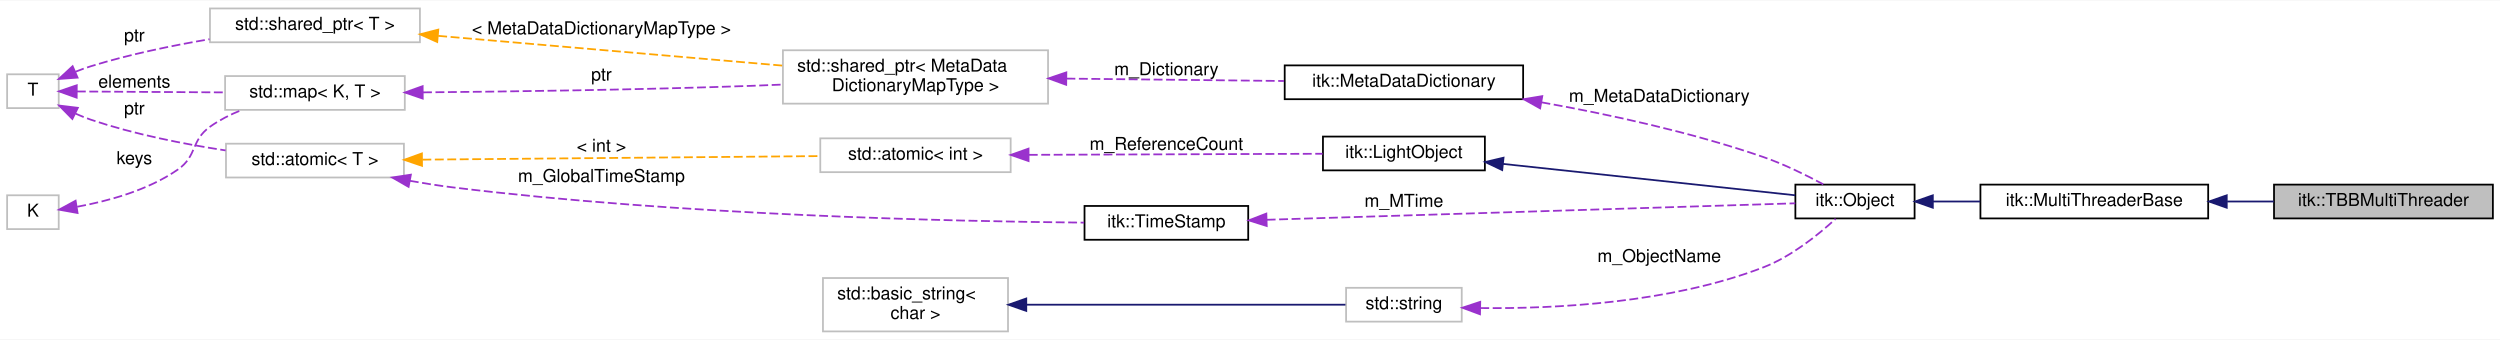
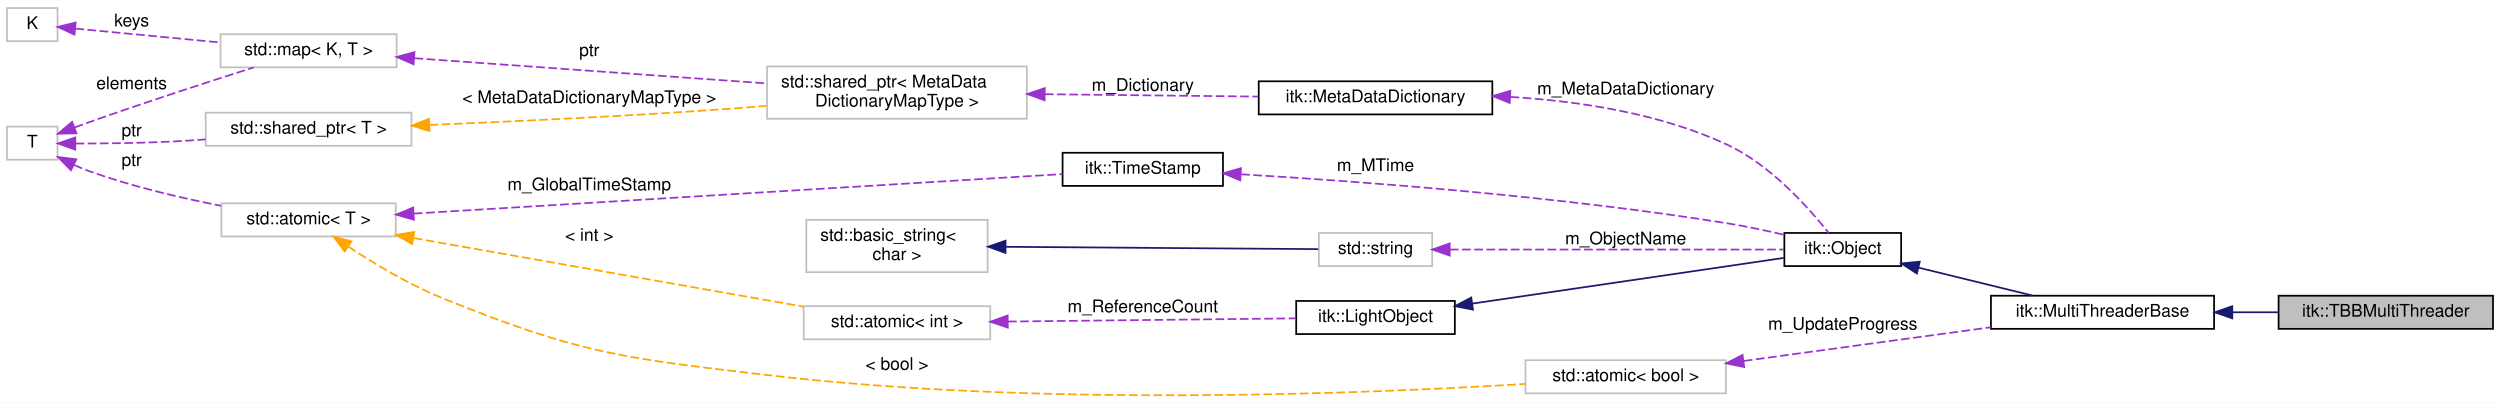
- <svg xmlns="http://www.w3.org/2000/svg" xmlns:xlink="http://www.w3.org/1999/xlink" width="1405pt" height="191pt" viewBox="0.00 0.00 1405.00 190.50">
-   <g id="graph0" class="graph" transform="scale(1 1) rotate(0) translate(4 186.5)">
-     <polygon fill="white" stroke="transparent" points="-4,4 -4,-186.5 1401,-186.5 1401,4 -4,4" />
+ <svg xmlns="http://www.w3.org/2000/svg" xmlns:xlink="http://www.w3.org/1999/xlink" width="1434pt" height="231pt" viewBox="0.00 0.00 1434.00 230.75">
+   <g id="graph0" class="graph" transform="scale(1 1) rotate(0) translate(4 226.75)">
+     <polygon fill="white" stroke="transparent" points="-4,4 -4,-226.75 1430,-226.75 1430,4 -4,4" />
    <g id="node1" class="node">
      <g id="a_node1">
        <a xlink:title="A class for performing multithreaded execution with a thread pool back end, uses the Intel Threading ...">
-           <polygon fill="#bfbfbf" stroke="black" points="1274,-64 1274,-83 1397,-83 1397,-64 1274,-64" />
-           <text text-anchor="middle" x="1335.5" y="-71" font-family="Helvetica,sans-Serif" font-size="10.00">itk::TBBMultiThreader</text>
+           <polygon fill="#bfbfbf" stroke="black" points="1303,-38.25 1303,-57.25 1426,-57.25 1426,-38.25 1303,-38.25" />
+           <text text-anchor="middle" x="1364.5" y="-45.25" font-family="Helvetica,sans-Serif" font-size="10.00">itk::TBBMultiThreader</text>
        </a>
      </g>
    </g>
    <g id="node2" class="node">
      <g id="a_node2">
        <a xlink:href="classitk_1_1MultiThreaderBase.html" target="_top" xlink:title="A class for performing multithreaded execution.">
-           <polygon fill="white" stroke="black" points="1109,-64 1109,-83 1237,-83 1237,-64 1109,-64" />
-           <text text-anchor="middle" x="1173" y="-71" font-family="Helvetica,sans-Serif" font-size="10.00">itk::MultiThreaderBase</text>
+           <polygon fill="white" stroke="black" points="1138,-38.25 1138,-57.25 1266,-57.25 1266,-38.25 1138,-38.25" />
+           <text text-anchor="middle" x="1202" y="-45.25" font-family="Helvetica,sans-Serif" font-size="10.00">itk::MultiThreaderBase</text>
        </a>
      </g>
    </g>
    <g id="edge1" class="edge">
-       <path fill="none" stroke="midnightblue" d="M1247.66,-73.5C1256.44,-73.5 1265.32,-73.5 1273.88,-73.5" />
-       <polygon fill="midnightblue" stroke="midnightblue" points="1247.43,-70 1237.43,-73.5 1247.43,-77 1247.43,-70" />
+       <path fill="none" stroke="midnightblue" d="M1276.66,-47.75C1285.44,-47.75 1294.32,-47.75 1302.88,-47.75" />
+       <polygon fill="midnightblue" stroke="midnightblue" points="1276.43,-44.25 1266.43,-47.75 1276.43,-51.25 1276.43,-44.25" />
    </g>
    <g id="node3" class="node">
      <g id="a_node3">
        <a xlink:href="classitk_1_1Object.html" target="_top" xlink:title="Base class for most ITK classes.">
-           <polygon fill="white" stroke="black" points="1005,-64 1005,-83 1072,-83 1072,-64 1005,-64" />
-           <text text-anchor="middle" x="1038.5" y="-71" font-family="Helvetica,sans-Serif" font-size="10.00">itk::Object</text>
+           <polygon fill="white" stroke="black" points="1019.5,-74.25 1019.5,-93.25 1086.5,-93.25 1086.5,-74.25 1019.5,-74.25" />
+           <text text-anchor="middle" x="1053" y="-81.25" font-family="Helvetica,sans-Serif" font-size="10.00">itk::Object</text>
        </a>
      </g>
    </g>
    <g id="edge2" class="edge">
-       <path fill="none" stroke="midnightblue" d="M1082.27,-73.5C1090.76,-73.5 1099.84,-73.5 1108.85,-73.5" />
-       <polygon fill="midnightblue" stroke="midnightblue" points="1082.25,-70 1072.25,-73.5 1082.25,-77 1082.25,-70" />
+       <path fill="none" stroke="midnightblue" d="M1096.41,-73.36C1117.07,-68.3 1141.75,-62.26 1161.94,-57.31" />
+       <polygon fill="midnightblue" stroke="midnightblue" points="1095.5,-69.98 1086.62,-75.76 1097.17,-76.78 1095.5,-69.98" />
    </g>
    <g id="node4" class="node">
      <g id="a_node4">
        <a xlink:href="classitk_1_1LightObject.html" target="_top" xlink:title="Light weight base class for most itk classes.">
-           <polygon fill="white" stroke="black" points="739.5,-91 739.5,-110 830.5,-110 830.5,-91 739.5,-91" />
-           <text text-anchor="middle" x="785" y="-98" font-family="Helvetica,sans-Serif" font-size="10.00">itk::LightObject</text>
+           <polygon fill="white" stroke="black" points="739.5,-35.25 739.5,-54.25 830.5,-54.25 830.5,-35.25 739.5,-35.25" />
+           <text text-anchor="middle" x="785" y="-42.25" font-family="Helvetica,sans-Serif" font-size="10.00">itk::LightObject</text>
        </a>
      </g>
    </g>
    <g id="edge3" class="edge">
-       <path fill="none" stroke="midnightblue" d="M840.69,-94.63C890.77,-89.25 963.25,-81.47 1004.84,-77.01" />
-       <polygon fill="midnightblue" stroke="midnightblue" points="840.24,-91.16 830.67,-95.7 840.99,-98.12 840.24,-91.16" />
+       <path fill="none" stroke="midnightblue" d="M840.56,-52.75C894.26,-60.62 974.51,-72.39 1019.11,-78.93" />
+       <polygon fill="midnightblue" stroke="midnightblue" points="840.92,-49.26 830.52,-51.28 839.91,-56.19 840.92,-49.26" />
    </g>
    <g id="node5" class="node">
      <g id="a_node5">
        <a xlink:title=" ">
-           <polygon fill="white" stroke="#bfbfbf" points="457,-90 457,-109 564,-109 564,-90 457,-90" />
-           <text text-anchor="middle" x="510.5" y="-97" font-family="Helvetica,sans-Serif" font-size="10.00">std::atomic&lt; int &gt;</text>
+           <polygon fill="white" stroke="#bfbfbf" points="457,-32.25 457,-51.25 564,-51.25 564,-32.25 457,-32.25" />
+           <text text-anchor="middle" x="510.5" y="-39.25" font-family="Helvetica,sans-Serif" font-size="10.00">std::atomic&lt; int &gt;</text>
        </a>
      </g>
    </g>
    <g id="edge4" class="edge">
-       <path fill="none" stroke="#9a32cd" stroke-dasharray="5,2" d="M574.18,-99.73C624.64,-99.92 694.33,-100.17 739.29,-100.34" />
-       <polygon fill="#9a32cd" stroke="#9a32cd" points="574.05,-96.23 564.04,-99.69 574.03,-103.23 574.05,-96.23" />
-       <text text-anchor="middle" x="651.5" y="-102.5" font-family="Helvetica,sans-Serif" font-size="10.00"> m_ReferenceCount</text>
+       <path fill="none" stroke="#9a32cd" stroke-dasharray="5,2" d="M574.18,-42.44C624.64,-42.99 694.33,-43.76 739.29,-44.26" />
+       <polygon fill="#9a32cd" stroke="#9a32cd" points="574.08,-38.94 564.04,-42.33 574,-45.94 574.08,-38.94" />
+       <text text-anchor="middle" x="651.5" y="-47.75" font-family="Helvetica,sans-Serif" font-size="10.00"> m_ReferenceCount</text>
    </g>
    <g id="node6" class="node">
      <g id="a_node6">
        <a xlink:title="STL class.">
-           <polygon fill="white" stroke="#bfbfbf" points="123,-87 123,-106 223,-106 223,-87 123,-87" />
-           <text text-anchor="middle" x="173" y="-94" font-family="Helvetica,sans-Serif" font-size="10.00">std::atomic&lt; T &gt;</text>
+           <polygon fill="white" stroke="#bfbfbf" points="123,-91.25 123,-110.25 223,-110.25 223,-91.25 123,-91.25" />
+           <text text-anchor="middle" x="173" y="-98.25" font-family="Helvetica,sans-Serif" font-size="10.00">std::atomic&lt; T &gt;</text>
        </a>
      </g>
    </g>
    <g id="edge5" class="edge">
-       <path fill="none" stroke="orange" stroke-dasharray="5,2" d="M233.38,-97.03C296.77,-97.6 396.25,-98.49 456.9,-99.03" />
-       <polygon fill="orange" stroke="orange" points="233.17,-93.53 223.14,-96.94 233.11,-100.53 233.17,-93.53" />
-       <text text-anchor="middle" x="334" y="-101.5" font-family="Helvetica,sans-Serif" font-size="10.00"> &lt; int &gt;</text>
+       <path fill="none" stroke="orange" stroke-dasharray="5,2" d="M233.38,-90.31C296.77,-79.16 396.25,-61.66 456.9,-51" />
+       <polygon fill="orange" stroke="orange" points="232.39,-86.93 223.14,-92.11 233.6,-93.82 232.39,-86.93" />
+       <text text-anchor="middle" x="334" y="-88.75" font-family="Helvetica,sans-Serif" font-size="10.00"> &lt; int &gt;</text>
    </g>
    <g id="node15" class="node">
      <g id="a_node15">
        <a xlink:href="classitk_1_1TimeStamp.html" target="_top" xlink:title="Generate a unique, increasing time value.">
-           <polygon fill="white" stroke="black" points="605.5,-52 605.5,-71 697.5,-71 697.5,-52 605.5,-52" />
-           <text text-anchor="middle" x="651.5" y="-59" font-family="Helvetica,sans-Serif" font-size="10.00">itk::TimeStamp</text>
+           <polygon fill="white" stroke="black" points="605.5,-120.25 605.5,-139.25 697.5,-139.25 697.5,-120.25 605.5,-120.25" />
+           <text text-anchor="middle" x="651.5" y="-127.25" font-family="Helvetica,sans-Serif" font-size="10.00">itk::TimeStamp</text>
        </a>
      </g>
    </g>
    <g id="edge17" class="edge">
-       <path fill="none" stroke="#9a32cd" stroke-dasharray="5,2" d="M226.31,-85.14C234.22,-83.73 242.3,-82.45 250,-81.5 378.18,-65.74 530.88,-62.32 605.27,-61.63" />
-       <polygon fill="#9a32cd" stroke="#9a32cd" points="225.62,-81.71 216.43,-87 226.91,-88.59 225.62,-81.71" />
-       <text text-anchor="middle" x="334" y="-84.5" font-family="Helvetica,sans-Serif" font-size="10.00"> m_GlobalTimeStamp</text>
+       <path fill="none" stroke="#9a32cd" stroke-dasharray="5,2" d="M233.38,-104.36C329.96,-110.24 518.98,-121.74 605.42,-127.01" />
+       <polygon fill="#9a32cd" stroke="#9a32cd" points="233.39,-100.86 223.2,-103.74 232.97,-107.84 233.39,-100.86" />
+       <text text-anchor="middle" x="334" y="-117.75" font-family="Helvetica,sans-Serif" font-size="10.00"> m_GlobalTimeStamp</text>
+     </g>
+     <g id="node16" class="node">
+       <g id="a_node16">
+         <a xlink:title=" ">
+           <polygon fill="white" stroke="#bfbfbf" points="871,-1.25 871,-20.25 986,-20.25 986,-1.25 871,-1.25" />
+           <text text-anchor="middle" x="928.5" y="-8.25" font-family="Helvetica,sans-Serif" font-size="10.00">std::atomic&lt; bool &gt;</text>
+         </a>
+       </g>
+     </g>
+     <g id="edge19" class="edge">
+       <path fill="none" stroke="orange" stroke-dasharray="5,2" d="M195.75,-85.46C210.48,-75.73 230.69,-63.54 250,-55.75 328.78,-23.97 351.63,-21.68 436,-11.75 592.57,6.68 779.14,-0.97 870.86,-6.66" />
+       <polygon fill="orange" stroke="orange" points="193.68,-82.64 187.36,-91.14 197.6,-88.44 193.68,-82.64" />
+       <text text-anchor="middle" x="510.5" y="-14.75" font-family="Helvetica,sans-Serif" font-size="10.00"> &lt; bool &gt;</text>
    </g>
    <g id="node7" class="node">
      <g id="a_node7">
        <a xlink:title=" ">
-           <polygon fill="white" stroke="#bfbfbf" points="0,-126 0,-145 29,-145 29,-126 0,-126" />
-           <text text-anchor="middle" x="14.5" y="-133" font-family="Helvetica,sans-Serif" font-size="10.00">T</text>
+           <polygon fill="white" stroke="#bfbfbf" points="0,-135.25 0,-154.25 29,-154.25 29,-135.25 0,-135.25" />
+           <text text-anchor="middle" x="14.5" y="-142.25" font-family="Helvetica,sans-Serif" font-size="10.00">T</text>
        </a>
      </g>
    </g>
    <g id="edge6" class="edge">
-       <path fill="none" stroke="#9a32cd" stroke-dasharray="5,2" d="M38.44,-122.9C41.27,-121.63 44.17,-120.46 47,-119.5 71.35,-111.27 99.43,-105.77 122.79,-102.21" />
-       <polygon fill="#9a32cd" stroke="#9a32cd" points="36.66,-119.88 29.24,-127.44 39.75,-126.16 36.66,-119.88" />
-       <text text-anchor="middle" x="71.5" y="-122.5" font-family="Helvetica,sans-Serif" font-size="10.00"> ptr</text>
+       <path fill="none" stroke="#9a32cd" stroke-dasharray="5,2" d="M38.48,-132.26C41.3,-130.97 44.19,-129.76 47,-128.75 71.38,-119.98 99.46,-113.4 122.82,-108.82" />
+       <polygon fill="#9a32cd" stroke="#9a32cd" points="36.69,-129.24 29.28,-136.81 39.79,-135.51 36.69,-129.24" />
+       <text text-anchor="middle" x="71.5" y="-131.75" font-family="Helvetica,sans-Serif" font-size="10.00"> ptr</text>
    </g>
    <g id="node12" class="node">
      <g id="a_node12">
        <a xlink:title="STL class.">
-           <polygon fill="white" stroke="#bfbfbf" points="122.5,-125 122.5,-144 223.5,-144 223.5,-125 122.5,-125" />
-           <text text-anchor="middle" x="173" y="-132" font-family="Helvetica,sans-Serif" font-size="10.00">std::map&lt; K, T &gt;</text>
+           <polygon fill="white" stroke="#bfbfbf" points="122.5,-188.25 122.5,-207.25 223.5,-207.25 223.5,-188.25 122.5,-188.25" />
+           <text text-anchor="middle" x="173" y="-195.25" font-family="Helvetica,sans-Serif" font-size="10.00">std::map&lt; K, T &gt;</text>
        </a>
      </g>
    </g>
    <g id="edge13" class="edge">
-       <path fill="none" stroke="#9a32cd" stroke-dasharray="5,2" d="M39.19,-135.35C61.16,-135.21 94.54,-134.99 122.35,-134.82" />
-       <polygon fill="#9a32cd" stroke="#9a32cd" points="39.09,-131.85 29.11,-135.41 39.14,-138.85 39.09,-131.85" />
-       <text text-anchor="middle" x="71.5" y="-137.5" font-family="Helvetica,sans-Serif" font-size="10.00"> elements</text>
+       <path fill="none" stroke="#9a32cd" stroke-dasharray="5,2" d="M38.84,-153.78C41.59,-154.8 44.35,-155.81 47,-156.75 79.08,-168.11 116.16,-180.14 141.55,-188.2" />
+       <polygon fill="#9a32cd" stroke="#9a32cd" points="39.84,-150.42 29.25,-150.15 37.36,-156.96 39.84,-150.42" />
+       <text text-anchor="middle" x="71.5" y="-175.75" font-family="Helvetica,sans-Serif" font-size="10.00"> elements</text>
    </g>
    <g id="node14" class="node">
      <g id="a_node14">
        <a xlink:title="STL class.">
-           <polygon fill="white" stroke="#bfbfbf" points="114,-163 114,-182 232,-182 232,-163 114,-163" />
-           <text text-anchor="middle" x="173" y="-170" font-family="Helvetica,sans-Serif" font-size="10.00">std::shared_ptr&lt; T &gt;</text>
+           <polygon fill="white" stroke="#bfbfbf" points="114,-143.25 114,-162.25 232,-162.25 232,-143.25 114,-143.25" />
+           <text text-anchor="middle" x="173" y="-150.25" font-family="Helvetica,sans-Serif" font-size="10.00">std::shared_ptr&lt; T &gt;</text>
        </a>
      </g>
    </g>
    <g id="edge15" class="edge">
-       <path fill="none" stroke="#9a32cd" stroke-dasharray="5,2" d="M38.37,-146.41C41.23,-147.56 44.16,-148.62 47,-149.5 68.4,-156.12 92.48,-161.11 113.75,-164.71" />
-       <polygon fill="#9a32cd" stroke="#9a32cd" points="39.6,-143.13 29.03,-142.36 36.81,-149.55 39.6,-143.13" />
-       <text text-anchor="middle" x="71.5" y="-163.5" font-family="Helvetica,sans-Serif" font-size="10.00"> ptr</text>
+       <path fill="none" stroke="#9a32cd" stroke-dasharray="5,2" d="M39.29,-144.55C55.33,-144.54 76.95,-144.75 96,-145.75 101.82,-146.05 107.89,-146.46 113.94,-146.92" />
+       <polygon fill="#9a32cd" stroke="#9a32cd" points="39.17,-141.05 29.18,-144.59 39.2,-148.05 39.17,-141.05" />
+       <text text-anchor="middle" x="71.5" y="-148.75" font-family="Helvetica,sans-Serif" font-size="10.00"> ptr</text>
    </g>
    <g id="node8" class="node">
      <g id="a_node8">
        <a xlink:title="STL class.">
-           <polygon fill="white" stroke="#bfbfbf" points="752.5,-6 752.5,-25 817.5,-25 817.5,-6 752.5,-6" />
-           <text text-anchor="middle" x="785" y="-13" font-family="Helvetica,sans-Serif" font-size="10.00">std::string</text>
+           <polygon fill="white" stroke="#bfbfbf" points="752.5,-74.25 752.5,-93.25 817.5,-93.25 817.5,-74.25 752.5,-74.25" />
+           <text text-anchor="middle" x="785" y="-81.25" font-family="Helvetica,sans-Serif" font-size="10.00">std::string</text>
        </a>
      </g>
    </g>
    <g id="edge7" class="edge">
-       <path fill="none" stroke="#9a32cd" stroke-dasharray="5,2" d="M827.91,-13.62C869.63,-13.16 934.79,-16.36 987,-36.5 1002.82,-42.6 1018.11,-55.01 1027.64,-63.77" />
-       <polygon fill="#9a32cd" stroke="#9a32cd" points="827.76,-10.12 817.83,-13.8 827.89,-17.12 827.76,-10.12" />
-       <text text-anchor="middle" x="928.5" y="-39.5" font-family="Helvetica,sans-Serif" font-size="10.00"> m_ObjectName</text>
+       <path fill="none" stroke="#9a32cd" stroke-dasharray="5,2" d="M827.63,-83.75C880.57,-83.75 970.92,-83.75 1019.24,-83.75" />
+       <polygon fill="#9a32cd" stroke="#9a32cd" points="827.56,-80.25 817.56,-83.75 827.56,-87.25 827.56,-80.25" />
+       <text text-anchor="middle" x="928.5" y="-86.75" font-family="Helvetica,sans-Serif" font-size="10.00"> m_ObjectName</text>
    </g>
    <g id="node9" class="node">
      <g id="a_node9">
        <a xlink:title="STL class.">
-           <polygon fill="white" stroke="#bfbfbf" points="458.5,-0.5 458.5,-30.5 562.5,-30.5 562.5,-0.5 458.5,-0.5" />
-           <text text-anchor="start" x="466.5" y="-18.5" font-family="Helvetica,sans-Serif" font-size="10.00">std::basic_string&lt;</text>
-           <text text-anchor="middle" x="510.5" y="-7.5" font-family="Helvetica,sans-Serif" font-size="10.00"> char &gt;</text>
+           <polygon fill="white" stroke="#bfbfbf" points="458.5,-70.75 458.5,-100.75 562.5,-100.75 562.5,-70.75 458.5,-70.75" />
+           <text text-anchor="start" x="466.5" y="-88.75" font-family="Helvetica,sans-Serif" font-size="10.00">std::basic_string&lt;</text>
+           <text text-anchor="middle" x="510.5" y="-77.75" font-family="Helvetica,sans-Serif" font-size="10.00"> char &gt;</text>
        </a>
      </g>
    </g>
    <g id="edge8" class="edge">
-       <path fill="none" stroke="midnightblue" d="M572.85,-15.5C628.49,-15.5 708.3,-15.5 752.14,-15.5" />
-       <polygon fill="midnightblue" stroke="midnightblue" points="572.76,-12 562.76,-15.5 572.76,-19 572.76,-12" />
+       <path fill="none" stroke="midnightblue" d="M572.85,-85.3C628.49,-84.89 708.3,-84.3 752.14,-83.98" />
+       <polygon fill="midnightblue" stroke="midnightblue" points="572.73,-81.8 562.76,-85.37 572.78,-88.8 572.73,-81.8" />
    </g>
    <g id="node10" class="node">
      <g id="a_node10">
        <a xlink:href="classitk_1_1MetaDataDictionary.html" target="_top" xlink:title="Provides a mechanism for storing a collection of arbitrary data types.">
-           <polygon fill="white" stroke="black" points="718,-131 718,-150 852,-150 852,-131 718,-131" />
-           <text text-anchor="middle" x="785" y="-138" font-family="Helvetica,sans-Serif" font-size="10.00">itk::MetaDataDictionary</text>
+           <polygon fill="white" stroke="black" points="718,-161.25 718,-180.25 852,-180.25 852,-161.25 718,-161.25" />
+           <text text-anchor="middle" x="785" y="-168.25" font-family="Helvetica,sans-Serif" font-size="10.00">itk::MetaDataDictionary</text>
        </a>
      </g>
    </g>
    <g id="edge9" class="edge">
-       <path fill="none" stroke="#9a32cd" stroke-dasharray="5,2" d="M862.31,-129.25C900.39,-122.47 946.79,-112.4 987,-98.5 998.65,-94.47 1011.07,-88.35 1020.67,-83.18" />
-       <polygon fill="#9a32cd" stroke="#9a32cd" points="861.56,-125.83 852.31,-131 862.76,-132.73 861.56,-125.83" />
-       <text text-anchor="middle" x="928.5" y="-129.5" font-family="Helvetica,sans-Serif" font-size="10.00"> m_MetaDataDictionary</text>
+       <path fill="none" stroke="#9a32cd" stroke-dasharray="5,2" d="M862.41,-171.27C901.3,-168.92 948.39,-161.9 987,-143.75 1012.02,-131.99 1033.99,-107.1 1044.83,-93.36" />
+       <polygon fill="#9a32cd" stroke="#9a32cd" points="861.99,-167.79 852.19,-171.8 862.35,-174.78 861.99,-167.79" />
+       <text text-anchor="middle" x="928.5" y="-172.75" font-family="Helvetica,sans-Serif" font-size="10.00"> m_MetaDataDictionary</text>
    </g>
    <g id="node11" class="node">
      <g id="a_node11">
        <a xlink:title=" ">
-           <polygon fill="white" stroke="#bfbfbf" points="436,-128.5 436,-158.5 585,-158.5 585,-128.5 436,-128.5" />
-           <text text-anchor="start" x="444" y="-146.5" font-family="Helvetica,sans-Serif" font-size="10.00">std::shared_ptr&lt; MetaData</text>
-           <text text-anchor="middle" x="510.5" y="-135.5" font-family="Helvetica,sans-Serif" font-size="10.00">DictionaryMapType &gt;</text>
+           <polygon fill="white" stroke="#bfbfbf" points="436,-158.75 436,-188.75 585,-188.75 585,-158.75 436,-158.75" />
+           <text text-anchor="start" x="444" y="-176.75" font-family="Helvetica,sans-Serif" font-size="10.00">std::shared_ptr&lt; MetaData</text>
+           <text text-anchor="middle" x="510.5" y="-165.75" font-family="Helvetica,sans-Serif" font-size="10.00">DictionaryMapType &gt;</text>
        </a>
      </g>
    </g>
    <g id="edge10" class="edge">
-       <path fill="none" stroke="#9a32cd" stroke-dasharray="5,2" d="M595.34,-142.58C634.65,-142.14 680.82,-141.64 717.65,-141.23" />
-       <polygon fill="#9a32cd" stroke="#9a32cd" points="595.2,-139.08 585.24,-142.69 595.28,-146.08 595.2,-139.08" />
-       <text text-anchor="middle" x="651.5" y="-144.5" font-family="Helvetica,sans-Serif" font-size="10.00"> m_Dictionary</text>
+       <path fill="none" stroke="#9a32cd" stroke-dasharray="5,2" d="M595.34,-172.83C634.65,-172.39 680.82,-171.88 717.65,-171.48" />
+       <polygon fill="#9a32cd" stroke="#9a32cd" points="595.2,-169.33 585.24,-172.94 595.28,-176.33 595.2,-169.33" />
+       <text text-anchor="middle" x="651.5" y="-174.75" font-family="Helvetica,sans-Serif" font-size="10.00"> m_Dictionary</text>
    </g>
    <g id="edge11" class="edge">
-       <path fill="none" stroke="#9a32cd" stroke-dasharray="5,2" d="M233.74,-134.84C283.15,-135.28 355.15,-136.27 418,-138.5 423.72,-138.7 429.65,-138.95 435.6,-139.22" />
-       <polygon fill="#9a32cd" stroke="#9a32cd" points="233.58,-131.34 223.55,-134.76 233.52,-138.34 233.58,-131.34" />
-       <text text-anchor="middle" x="334" y="-141.5" font-family="Helvetica,sans-Serif" font-size="10.00"> ptr</text>
+       <path fill="none" stroke="#9a32cd" stroke-dasharray="5,2" d="M233.71,-193.48C290.23,-189.43 375.21,-183.35 435.9,-179.01" />
+       <polygon fill="#9a32cd" stroke="#9a32cd" points="233.23,-190 223.5,-194.21 233.73,-196.99 233.23,-190" />
+       <text text-anchor="middle" x="334" y="-194.75" font-family="Helvetica,sans-Serif" font-size="10.00"> ptr</text>
    </g>
    <g id="node13" class="node">
      <g id="a_node13">
        <a xlink:title=" ">
-           <polygon fill="white" stroke="#bfbfbf" points="0,-58 0,-77 29,-77 29,-58 0,-58" />
-           <text text-anchor="middle" x="14.5" y="-65" font-family="Helvetica,sans-Serif" font-size="10.00">K</text>
+           <polygon fill="white" stroke="#bfbfbf" points="0,-203.25 0,-222.25 29,-222.25 29,-203.25 0,-203.25" />
+           <text text-anchor="middle" x="14.5" y="-210.25" font-family="Helvetica,sans-Serif" font-size="10.00">K</text>
        </a>
      </g>
    </g>
    <g id="edge12" class="edge">
-       <path fill="none" stroke="#9a32cd" stroke-dasharray="5,2" d="M39.39,-70.56C56.39,-73.65 79.12,-79.74 96,-91.5 106.94,-99.12 103.16,-107.73 114,-115.5 119.34,-119.33 125.49,-122.42 131.76,-124.9" />
-       <polygon fill="#9a32cd" stroke="#9a32cd" points="39.59,-67.04 29.17,-68.92 38.49,-73.96 39.59,-67.04" />
-       <text text-anchor="middle" x="71.5" y="-94.5" font-family="Helvetica,sans-Serif" font-size="10.00"> keys</text>
+       <path fill="none" stroke="#9a32cd" stroke-dasharray="5,2" d="M39.19,-210.48C61.16,-208.37 94.54,-205.17 122.35,-202.51" />
+       <polygon fill="#9a32cd" stroke="#9a32cd" points="38.73,-207.01 29.11,-211.44 39.4,-213.97 38.73,-207.01" />
+       <text text-anchor="middle" x="71.5" y="-211.75" font-family="Helvetica,sans-Serif" font-size="10.00"> keys</text>
    </g>
    <g id="edge14" class="edge">
-       <path fill="none" stroke="orange" stroke-dasharray="5,2" d="M242.27,-166.6C298.5,-161.74 378.06,-154.86 435.74,-149.88" />
-       <polygon fill="orange" stroke="orange" points="241.72,-163.13 232.06,-167.48 242.32,-170.11 241.72,-163.13" />
-       <text text-anchor="middle" x="334" y="-167.5" font-family="Helvetica,sans-Serif" font-size="10.00"> &lt; MetaDataDictionaryMapType &gt;</text>
+       <path fill="none" stroke="orange" stroke-dasharray="5,2" d="M242.38,-155.22C291.32,-157.2 358.77,-160.38 418,-164.75 423.73,-165.17 429.66,-165.65 435.62,-166.17" />
+       <polygon fill="orange" stroke="orange" points="242.36,-151.71 232.22,-154.81 242.08,-158.71 242.36,-151.71" />
+       <text text-anchor="middle" x="334" y="-167.75" font-family="Helvetica,sans-Serif" font-size="10.00"> &lt; MetaDataDictionaryMapType &gt;</text>
    </g>
    <g id="edge16" class="edge">
-       <path fill="none" stroke="#9a32cd" stroke-dasharray="5,2" d="M707.87,-63.23C789.37,-65.77 939.09,-70.43 1004.95,-72.49" />
-       <polygon fill="#9a32cd" stroke="#9a32cd" points="707.9,-59.73 697.8,-62.91 707.68,-66.72 707.9,-59.73" />
-       <text text-anchor="middle" x="785" y="-70.5" font-family="Helvetica,sans-Serif" font-size="10.00"> m_MTime</text>
+       <path fill="none" stroke="#9a32cd" stroke-dasharray="5,2" d="M707.91,-126.9C774.49,-122.95 889.44,-114.45 987,-98.75 997.63,-97.04 1009.12,-94.59 1019.44,-92.17" />
+       <polygon fill="#9a32cd" stroke="#9a32cd" points="707.43,-123.42 697.65,-127.49 707.83,-130.41 707.43,-123.42" />
+       <text text-anchor="middle" x="785" y="-128.75" font-family="Helvetica,sans-Serif" font-size="10.00"> m_MTime</text>
+     </g>
+     <g id="edge18" class="edge">
+       <path fill="none" stroke="#9a32cd" stroke-dasharray="5,2" d="M996.22,-19.84C1039.43,-25.73 1095.36,-33.35 1137.84,-39.14" />
+       <polygon fill="#9a32cd" stroke="#9a32cd" points="996.47,-16.34 986.08,-18.46 995.52,-23.28 996.47,-16.34" />
+       <text text-anchor="middle" x="1053" y="-37.75" font-family="Helvetica,sans-Serif" font-size="10.00"> m_UpdateProgress</text>
    </g>
  </g>
</svg>
